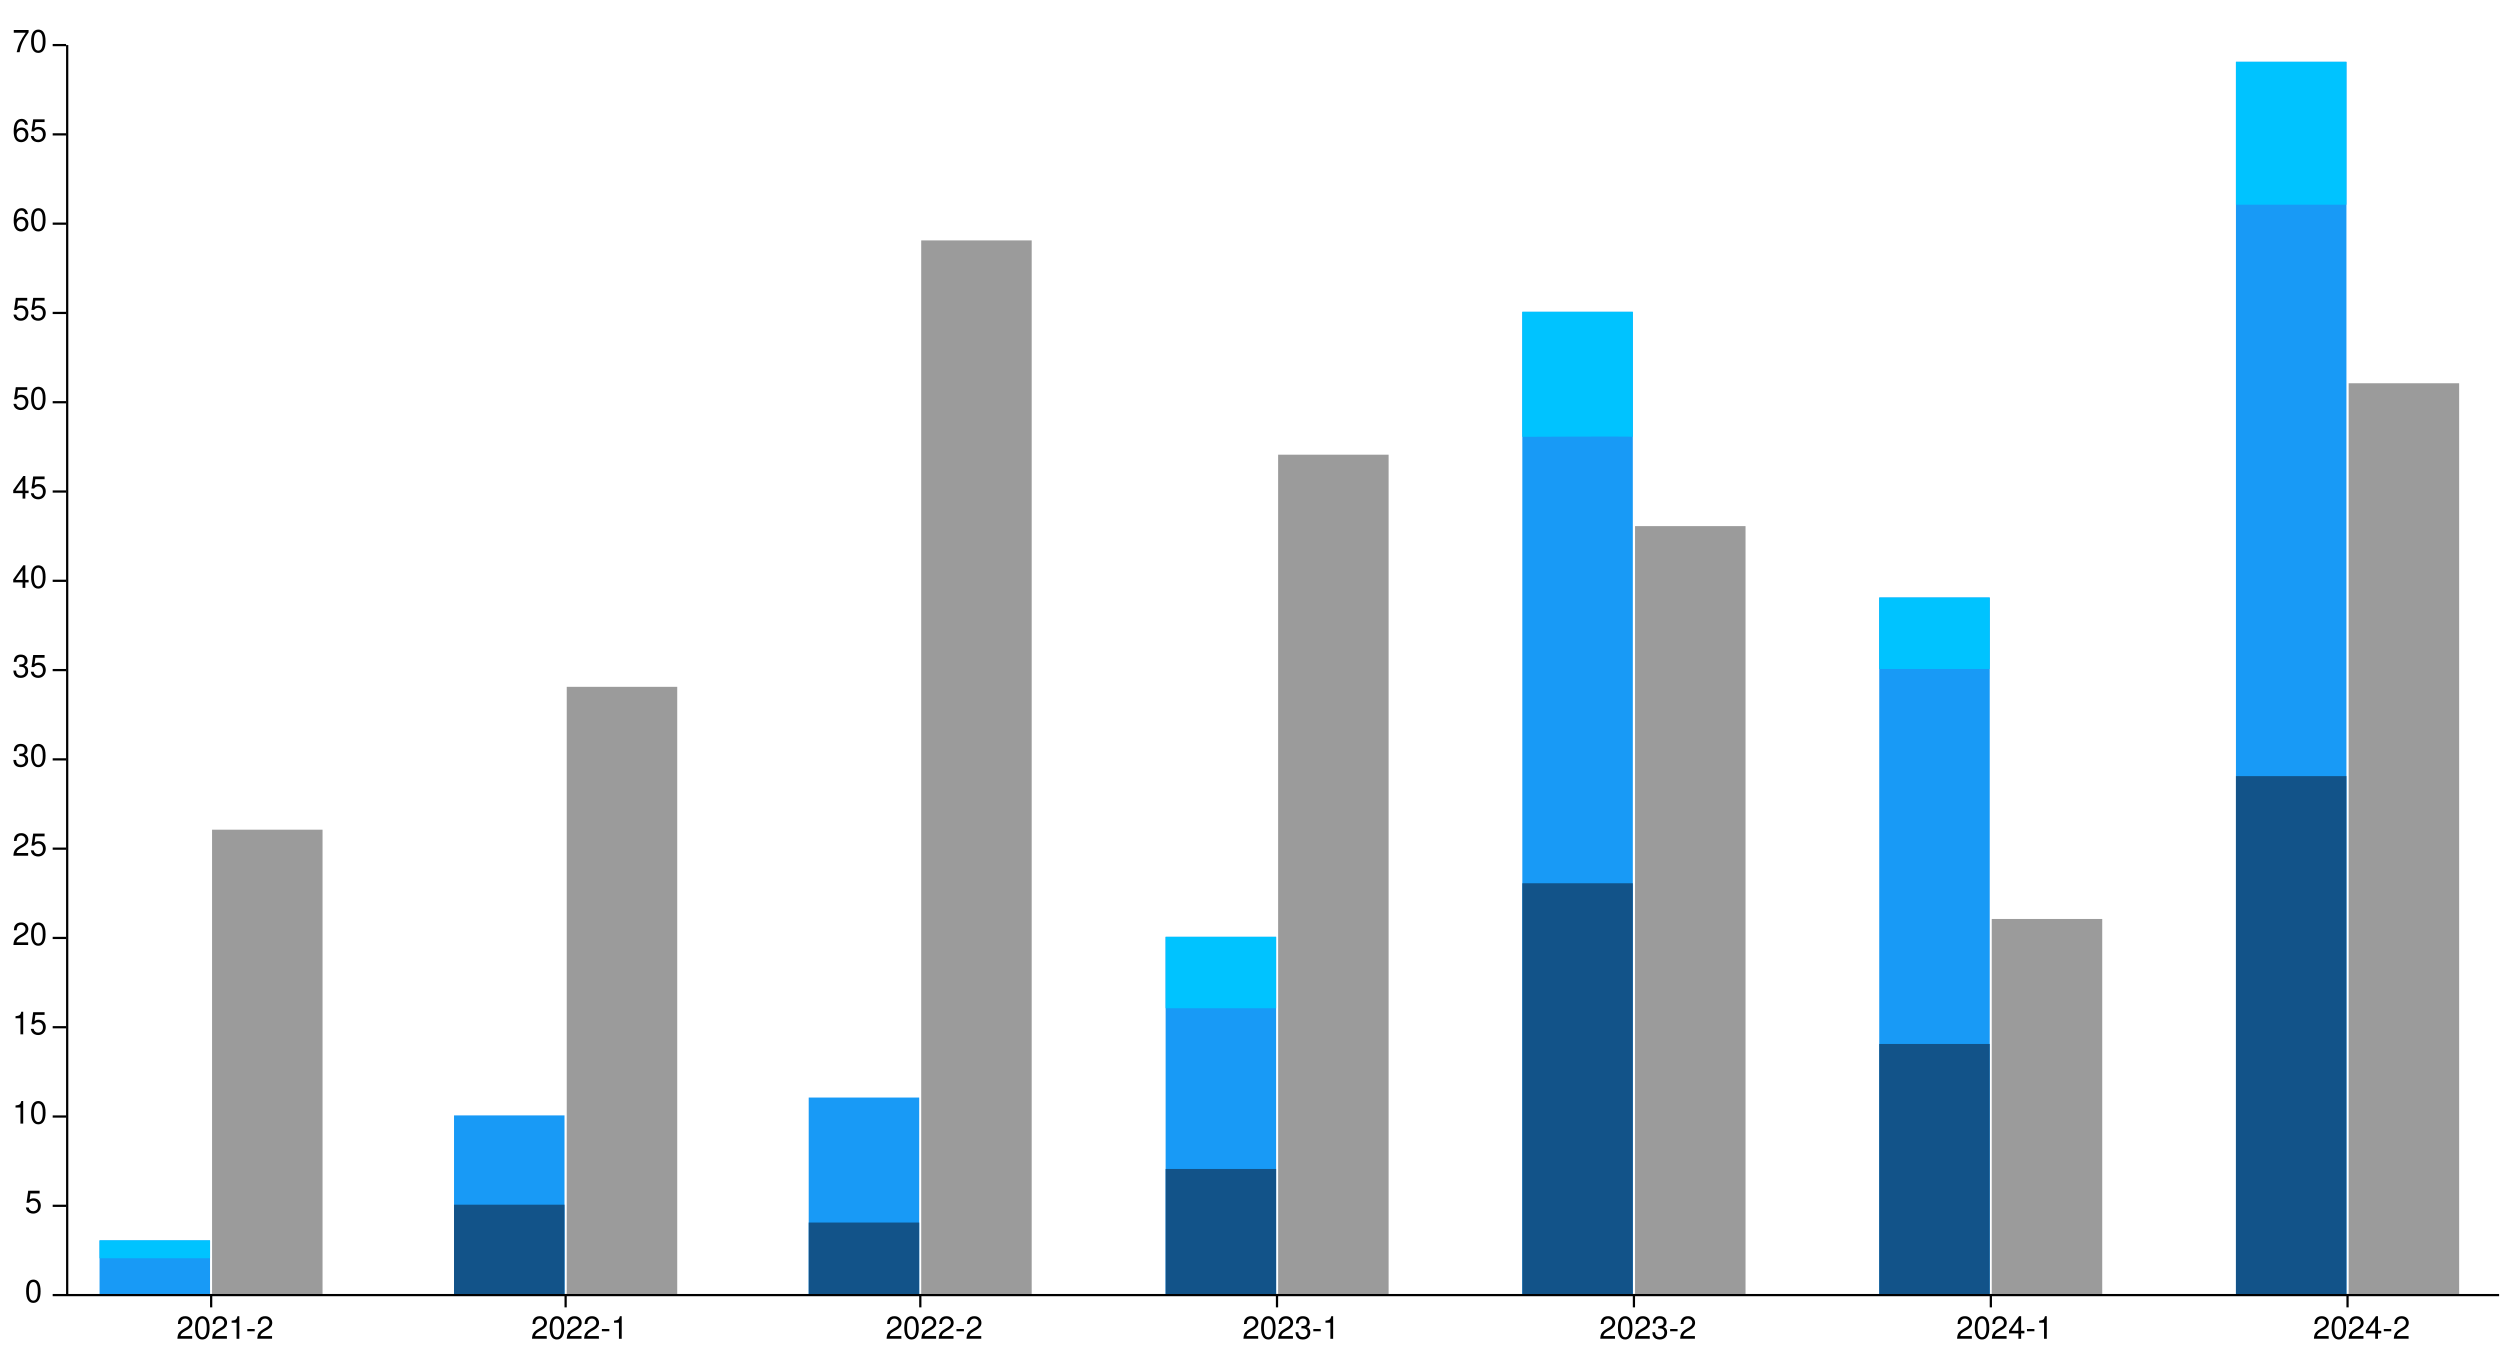
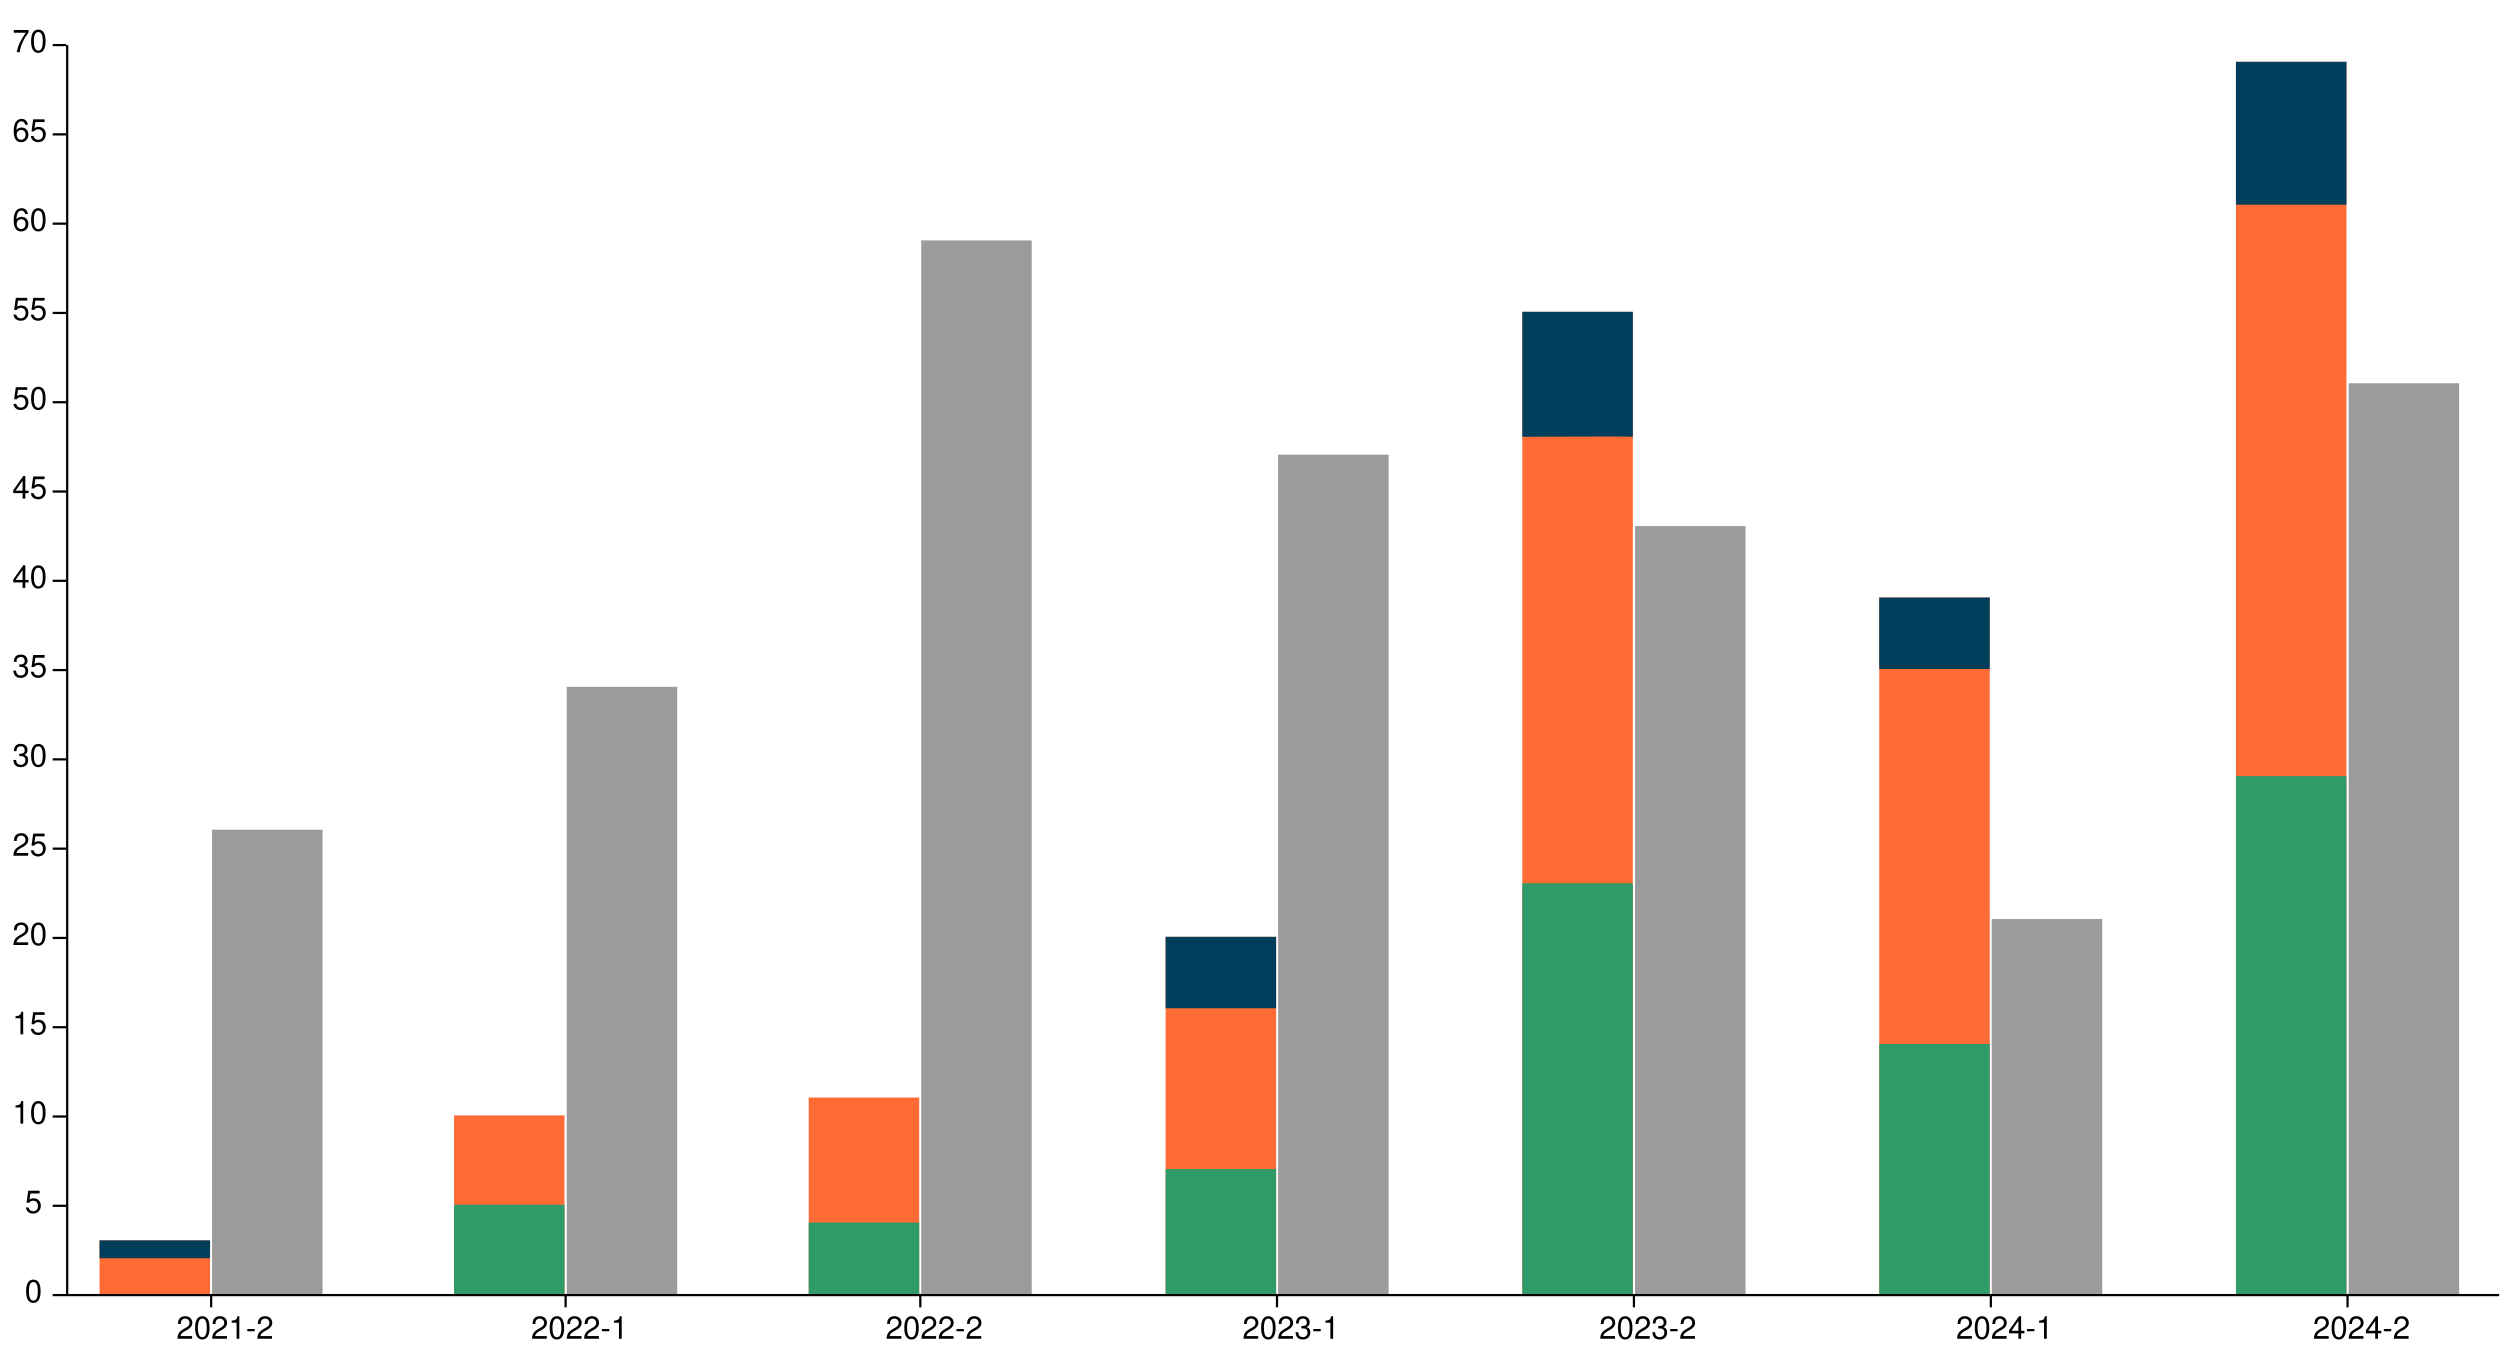
<svg xmlns="http://www.w3.org/2000/svg" version="1.2" viewBox="0 0 1120 610" width="1120" height="610">
  <style>
        g#viz {
            font-size: 14px;
            fill: #000000;
            font-family: Helvetica, Arial, sans-serif;
        }

        g#reprueban {
            fill: #9b9b9b;
        }

        g#aprueban {
-             fill: #189af6;
+             fill: #ff6b35;
        }

        g#industriales {
-             fill: #125389;
+             fill: #2f9b69;
        }

        g#sinmencion {
-             fill: #00c3ff;
+             fill: #003f5c;
        }

        .rayita {
            fill: none;
            stroke: #000000;
        }
    </style>
  <g id="viz">
    <g id="reprueban">
      <path d="m95 371.7h49.5v208h-49.5z" />
      <path d="m253.9 307.7h49.5v272h-49.5z" />
      <path d="m412.7 107.7h49.5v472h-49.5z" />
      <path d="m572.6 203.7h49.5v376h-49.5z" />
      <path d="m732.5 235.7h49.5v344h-49.5z" />
      <path d="m892.3 411.7h49.5v168h-49.5z" />
      <path d="m1052.2 171.7h49.5v408h-49.5z" />
    </g>
    <g id="aprueban">
      <path d="m44.6 555.7h49.5v24h-49.5z" />
      <path d="m1001.7 27.7h49.5v552h-49.5c0 0 0-552 0-552z" />
      <path d="m841.9 267.7h49.5v312h-49.5z" />
      <path d="m522.2 419.7h49.5v160h-49.5z" />
      <path d="m203.4 499.7h49.5v80h-49.5z" />
      <path d="m362.3 491.7h49.5v88h-49.5z" />
      <path d="m682 139.7h49.5v440h-49.5z" />
    </g>
    <g id="industriales">
      <path d="m203.4 539.7h49.5v40h-49.5z" />
      <path d="m362.3 547.7h49.5v32h-49.5z" />
      <path d="m522.2 523.7h49.5v56h-49.5z" />
      <path d="m682 395.7h49.5v184h-49.5z" />
      <path d="m841.9 467.7h49.5v112h-49.5z" />
      <path d="m1001.7 347.7h49.5v232h-49.5z" />
    </g>
    <g id="sinmencion">
      <path d="m44.6 555.7h49.5v8h-49.5z" />
      <path d="m522.2 419.7h49.5v32h-49.5z" />
      <path d="m682 139.7h49.5v56c0-0.3-49.5 0-49.5 0z" />
      <path d="m841.9 267.7h49.5v32h-49.5z" />
      <path d="m1001.7 27.7h49.5v64h-49.5z" />
    </g>
    <g id="xAxis">
      <g>
        <path class="rayita" d="m94.6 579.7v6" />
        <text style="transform: matrix(1, 0, 0, 1, 79.006, 599.776);">2021-2</text>
      </g>
      <g>
        <path class="rayita" d="m253.4 579.7v6" />
        <text style="transform: matrix(1, 0, 0, 1, 237.867, 599.776);">2022-1</text>
      </g>
      <g>
        <path class="rayita" d="m412.3 579.7v6" />
        <text style="transform: matrix(1, 0, 0, 1, 396.727, 599.776);">2022-2</text>
      </g>
      <g>
        <path class="rayita" d="m572.1 579.7v6" />
        <text style="transform: matrix(1, 0, 0, 1, 556.587, 599.776);">2023-1</text>
      </g>
      <g>
        <path class="rayita" d="m732 579.7v6" />
        <text style="transform: matrix(1, 0, 0, 1, 716.447, 599.776);">2023-2</text>
      </g>
      <g>
        <path class="rayita" d="m891.9 579.7v6" />
        <text style="transform: matrix(1, 0, 0, 1, 876.307, 599.776);">2024-1</text>
      </g>
      <g>
        <path class="rayita" d="m1051.7 579.7v6" />
        <text style="transform: matrix(1, 0, 0, 1, 1036.168, 599.776);">2024-2</text>
      </g>
    </g>
    <g id="yAxis">
      <path class="rayita" d="m30.1 580.2v-560" />
      <g>
        <path class="rayita" d="m1119.6 580.2h-1096" />
        <text style="transform: matrix(1, 0, 0, 1, 11.094, 583.376);">0</text>
      </g>
      <g>
        <path class="rayita" d="m29.6 540.2h-6" />
        <text style="transform: matrix(1, 0, 0, 1, 11.094, 543.376);">5</text>
      </g>
      <g>
        <path class="rayita" d="m29.6 500.2h-6" />
        <text style="transform: matrix(1, 0, 0, 1, 5.533, 503.376);">10</text>
      </g>
      <g>
        <path class="rayita" d="m29.6 460.2h-6" />
        <text style="transform: matrix(1, 0, 0, 1, 5.533, 463.376);">15</text>
      </g>
      <g>
        <path class="rayita" d="m29.6 420.2h-6" />
        <text style="transform: matrix(1, 0, 0, 1, 5.533, 423.376);">20</text>
      </g>
      <g>
        <path class="rayita" d="m29.6 380.2h-6" />
        <text style="transform: matrix(1, 0, 0, 1, 5.533, 383.376);">25</text>
      </g>
      <g>
        <path class="rayita" d="m29.6 340.2h-6" />
        <text style="transform: matrix(1, 0, 0, 1, 5.533, 343.376);">30</text>
      </g>
      <g>
        <path class="rayita" d="m29.6 300.2h-6" />
        <text style="transform: matrix(1, 0, 0, 1, 5.533, 303.376);">35</text>
      </g>
      <g>
        <path class="rayita" d="m29.6 260.2h-6" />
        <text style="transform: matrix(1, 0, 0, 1, 5.533, 263.376);">40</text>
      </g>
      <g>
        <path class="rayita" d="m29.6 220.2h-6" />
        <text style="transform: matrix(1, 0, 0, 1, 5.533, 223.376);">45</text>
      </g>
      <g>
        <path class="rayita" d="m29.6 180.2h-6" />
        <text style="transform: matrix(1, 0, 0, 1, 5.533, 183.376);">50</text>
      </g>
      <g>
        <path class="rayita" d="m29.6 140.2h-6" />
        <text style="transform: matrix(1, 0, 0, 1, 5.533, 143.376);">55</text>
      </g>
      <g>
        <path class="rayita" d="m29.6 100.2h-6" />
        <text style="transform: matrix(1, 0, 0, 1, 5.533, 103.376);">60</text>
      </g>
      <g>
        <path class="rayita" d="m29.6 60.2h-6" />
        <text style="transform: matrix(1, 0, 0, 1, 5.533, 63.376);">65</text>
      </g>
      <g>
        <path class="rayita" d="m29.6 20.2h-6" />
        <text style="transform: matrix(1, 0, 0, 1, 5.533, 23.376);">70</text>
      </g>
    </g>
  </g>
</svg>
